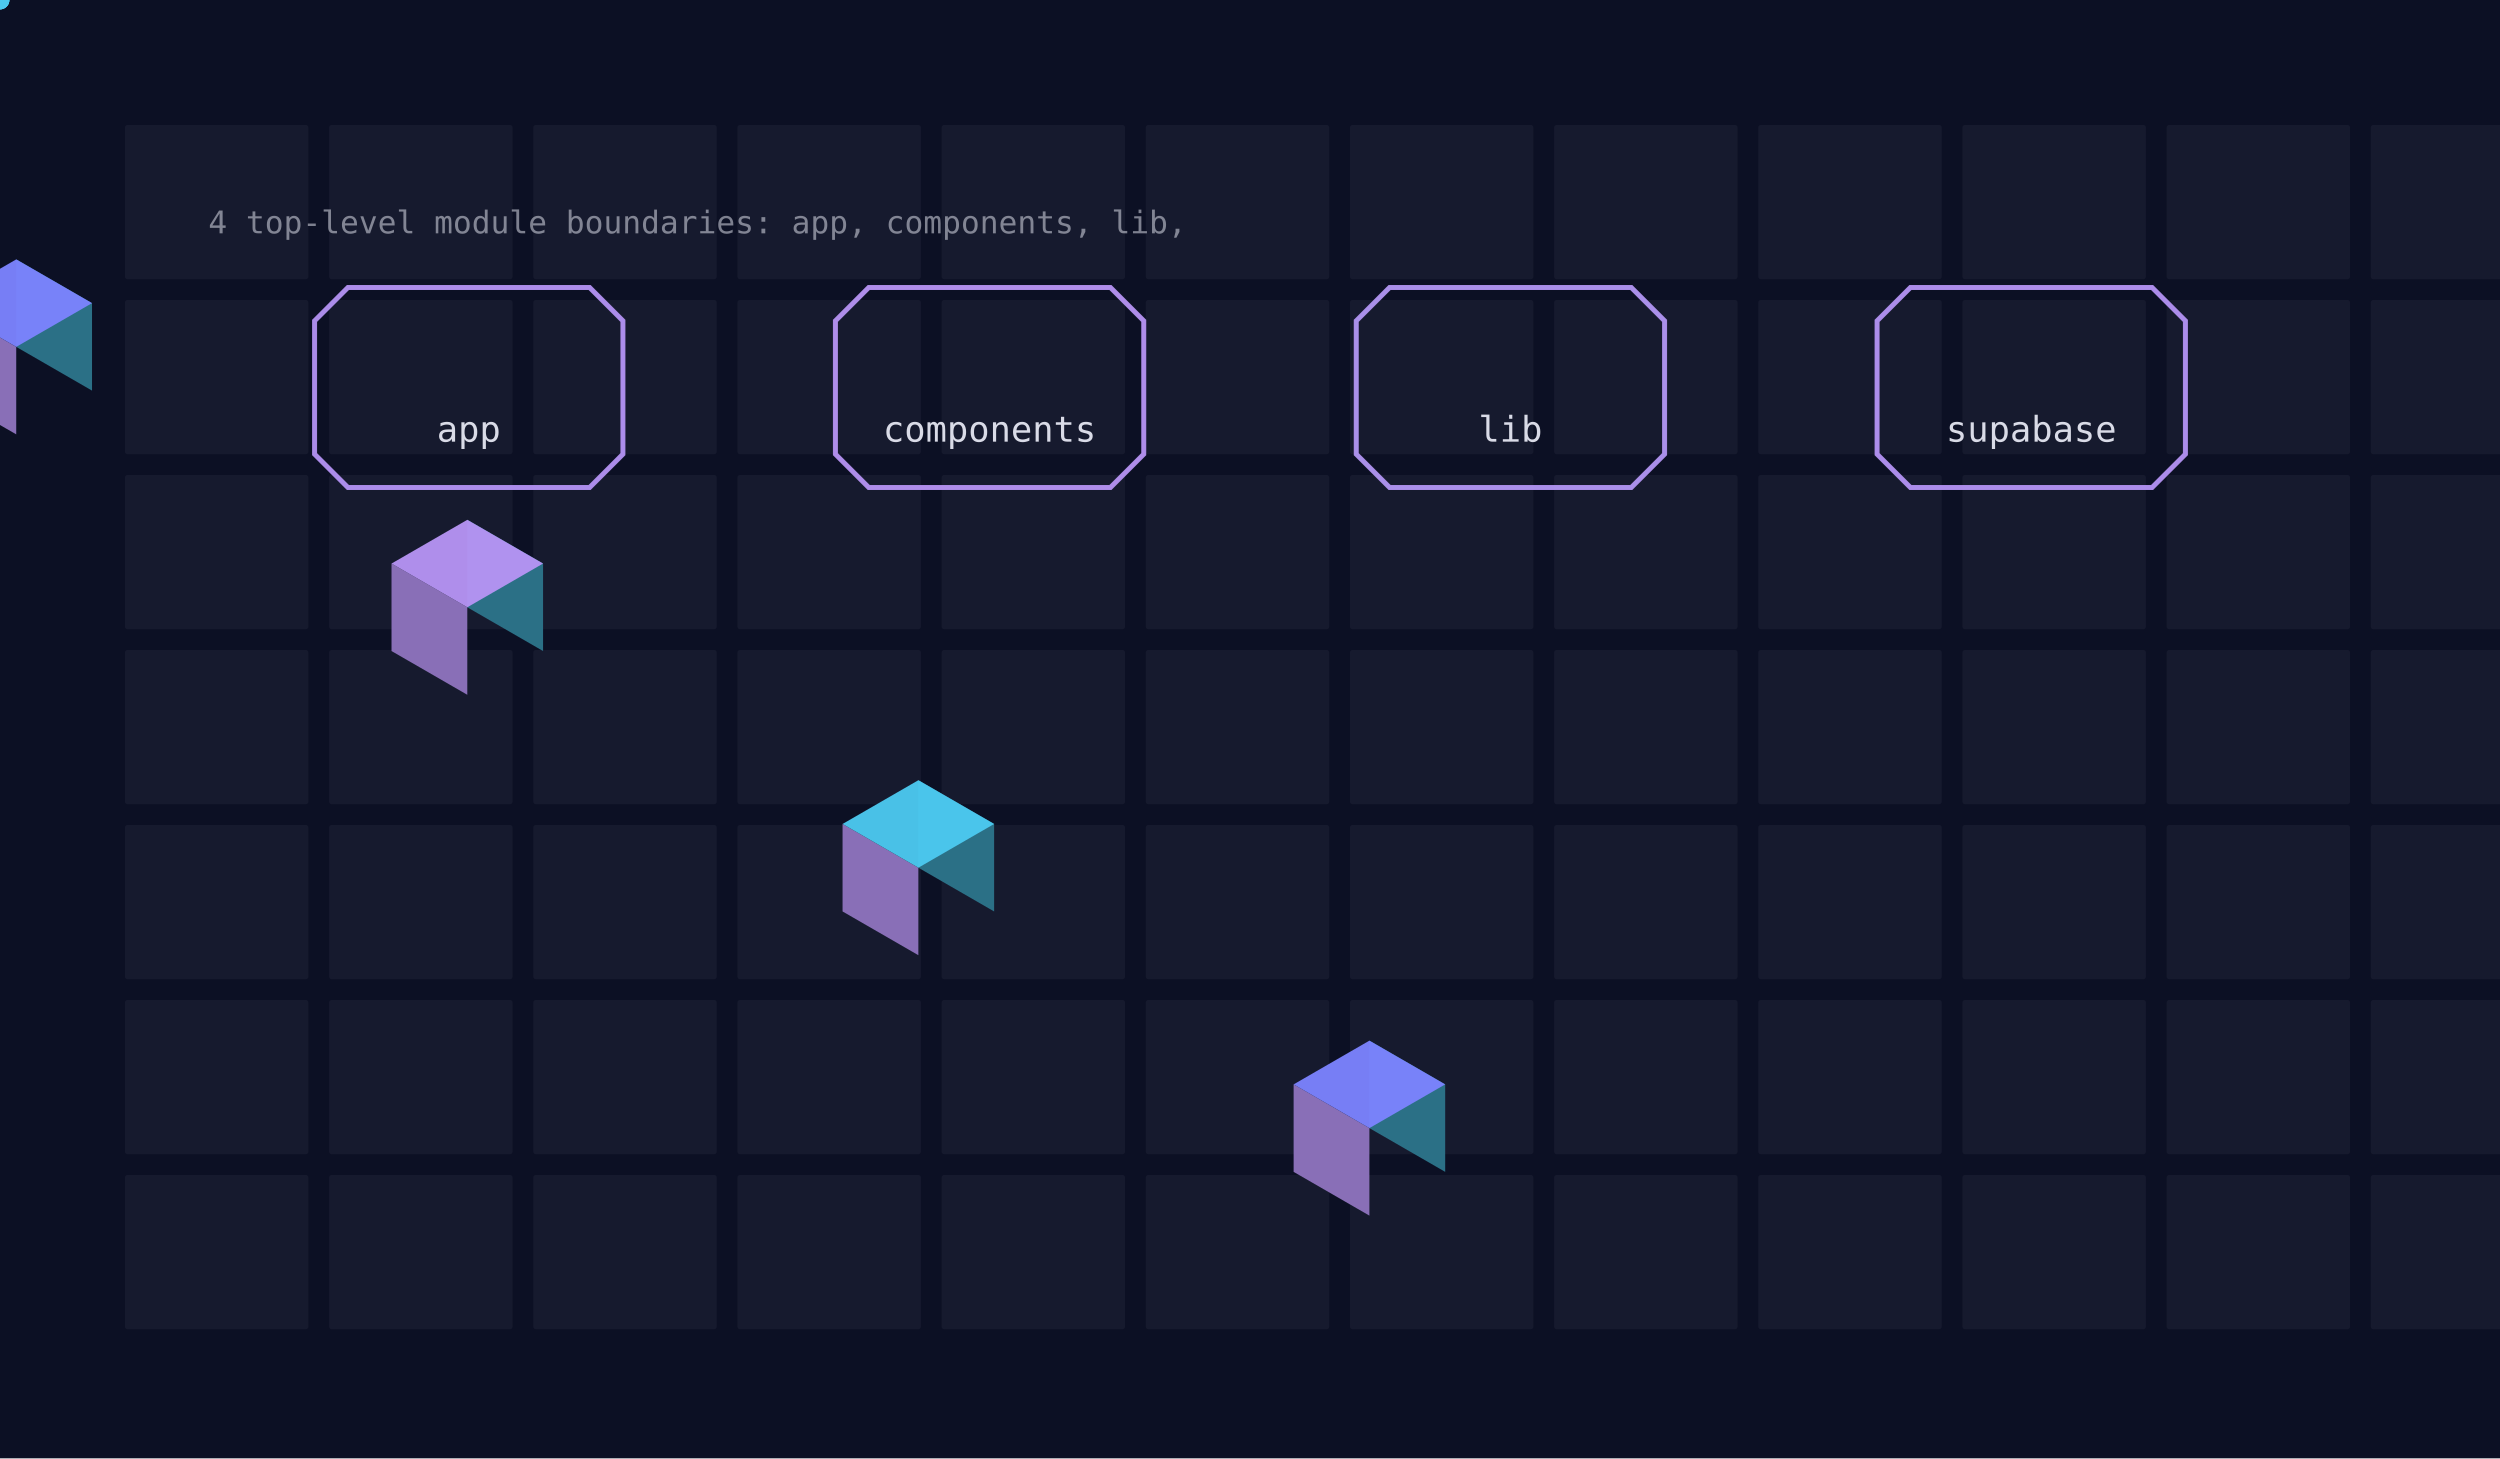
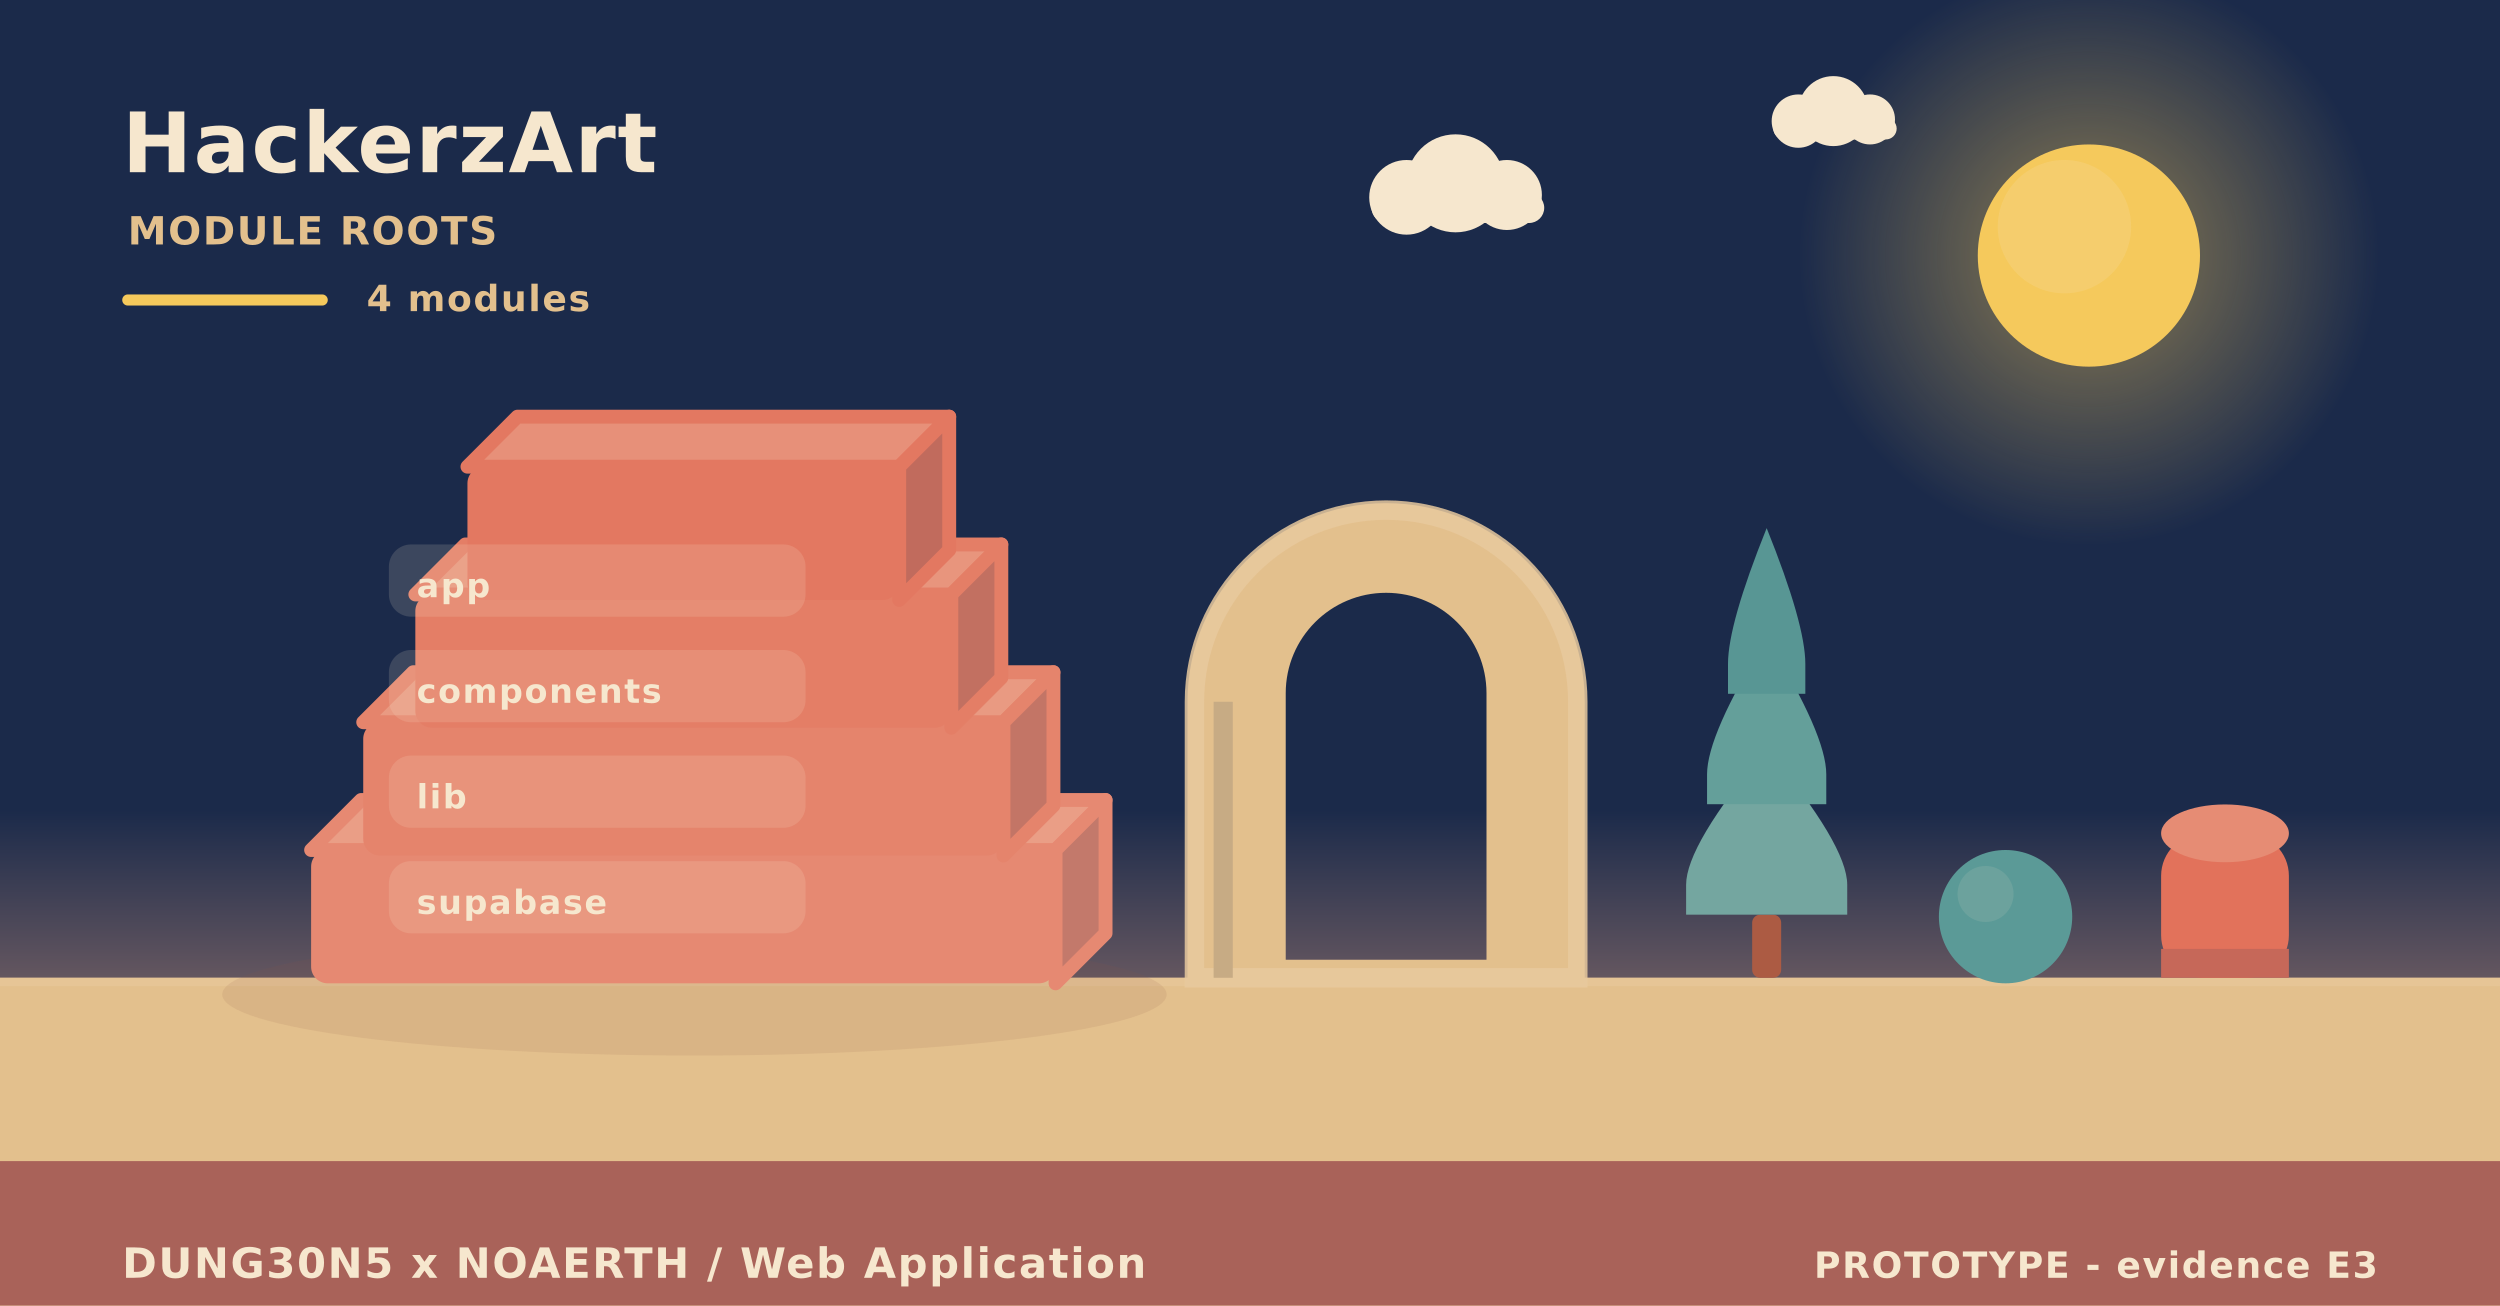
- <svg xmlns="http://www.w3.org/2000/svg" viewBox="0 0 1200 700" width="1200" height="700" role="img" aria-label="HackerzArt architecture">
-   <rect width="1200" height="700" fill="#0c1024" />
-   <defs>
-     <linearGradient id="ga" x1="0" y1="0" x2="1" y2="1">
-       <stop offset="0%" stop-color="#7c83ff" />
-       <stop offset="100%" stop-color="#b794f4" />
-     </linearGradient>
-   </defs>
-   <rect x="60.00" y="60.00" width="88.00" height="74.00" rx="1.20" fill="#eef0fb" opacity="0.05" />
-   <rect x="158.00" y="60.00" width="88.00" height="74.00" rx="1.20" fill="#eef0fb" opacity="0.05" />
-   <rect x="256.00" y="60.00" width="88.00" height="74.00" rx="1.20" fill="#eef0fb" opacity="0.05" />
-   <rect x="354.00" y="60.00" width="88.00" height="74.00" rx="1.20" fill="#eef0fb" opacity="0.05" />
-   <rect x="452.00" y="60.00" width="88.00" height="74.00" rx="1.20" fill="#eef0fb" opacity="0.05" />
-   <rect x="550.00" y="60.00" width="88.00" height="74.00" rx="1.20" fill="#eef0fb" opacity="0.05" />
-   <rect x="648.00" y="60.00" width="88.00" height="74.00" rx="1.20" fill="#eef0fb" opacity="0.05" />
-   <rect x="746.00" y="60.00" width="88.00" height="74.00" rx="1.20" fill="#eef0fb" opacity="0.05" />
-   <rect x="844.00" y="60.00" width="88.00" height="74.00" rx="1.20" fill="#eef0fb" opacity="0.05" />
-   <rect x="942.00" y="60.00" width="88.00" height="74.00" rx="1.20" fill="#eef0fb" opacity="0.05" />
-   <rect x="1040.00" y="60.00" width="88.00" height="74.00" rx="1.20" fill="#eef0fb" opacity="0.05" />
-   <rect x="1138.00" y="60.00" width="88.00" height="74.00" rx="1.20" fill="#eef0fb" opacity="0.05" />
-   <rect x="60.00" y="144.00" width="88.00" height="74.00" rx="1.20" fill="#eef0fb" opacity="0.05" />
-   <rect x="158.00" y="144.00" width="88.00" height="74.00" rx="1.20" fill="#eef0fb" opacity="0.05" />
-   <rect x="256.00" y="144.00" width="88.00" height="74.00" rx="1.20" fill="#eef0fb" opacity="0.05" />
-   <rect x="354.00" y="144.00" width="88.00" height="74.00" rx="1.20" fill="#eef0fb" opacity="0.05" />
-   <rect x="452.00" y="144.00" width="88.00" height="74.00" rx="1.20" fill="#eef0fb" opacity="0.05" />
-   <rect x="550.00" y="144.00" width="88.00" height="74.00" rx="1.20" fill="#eef0fb" opacity="0.05" />
-   <rect x="648.00" y="144.00" width="88.00" height="74.00" rx="1.20" fill="#eef0fb" opacity="0.05" />
-   <rect x="746.00" y="144.00" width="88.00" height="74.00" rx="1.20" fill="#eef0fb" opacity="0.05" />
-   <rect x="844.00" y="144.00" width="88.00" height="74.00" rx="1.20" fill="#eef0fb" opacity="0.05" />
-   <rect x="942.00" y="144.00" width="88.00" height="74.00" rx="1.20" fill="#eef0fb" opacity="0.05" />
-   <rect x="1040.00" y="144.00" width="88.00" height="74.00" rx="1.20" fill="#eef0fb" opacity="0.05" />
-   <rect x="1138.00" y="144.00" width="88.00" height="74.00" rx="1.20" fill="#eef0fb" opacity="0.05" />
-   <rect x="60.00" y="228.00" width="88.00" height="74.00" rx="1.20" fill="#eef0fb" opacity="0.05" />
-   <rect x="158.00" y="228.00" width="88.00" height="74.00" rx="1.20" fill="#eef0fb" opacity="0.05" />
-   <rect x="256.00" y="228.00" width="88.00" height="74.00" rx="1.20" fill="#eef0fb" opacity="0.05" />
-   <rect x="354.00" y="228.00" width="88.00" height="74.00" rx="1.20" fill="#eef0fb" opacity="0.05" />
-   <rect x="452.00" y="228.00" width="88.00" height="74.00" rx="1.20" fill="#eef0fb" opacity="0.05" />
-   <rect x="550.00" y="228.00" width="88.00" height="74.00" rx="1.20" fill="#eef0fb" opacity="0.05" />
-   <rect x="648.00" y="228.00" width="88.00" height="74.00" rx="1.20" fill="#eef0fb" opacity="0.05" />
-   <rect x="746.00" y="228.00" width="88.00" height="74.00" rx="1.20" fill="#eef0fb" opacity="0.05" />
-   <rect x="844.00" y="228.00" width="88.00" height="74.00" rx="1.20" fill="#eef0fb" opacity="0.05" />
-   <rect x="942.00" y="228.00" width="88.00" height="74.00" rx="1.20" fill="#eef0fb" opacity="0.05" />
-   <rect x="1040.00" y="228.00" width="88.00" height="74.00" rx="1.20" fill="#eef0fb" opacity="0.05" />
-   <rect x="1138.00" y="228.00" width="88.00" height="74.00" rx="1.20" fill="#eef0fb" opacity="0.05" />
-   <rect x="60.00" y="312.00" width="88.00" height="74.00" rx="1.20" fill="#eef0fb" opacity="0.05" />
-   <rect x="158.00" y="312.00" width="88.00" height="74.00" rx="1.20" fill="#eef0fb" opacity="0.05" />
-   <rect x="256.00" y="312.00" width="88.00" height="74.00" rx="1.20" fill="#eef0fb" opacity="0.05" />
-   <rect x="354.00" y="312.00" width="88.00" height="74.00" rx="1.20" fill="#eef0fb" opacity="0.05" />
-   <rect x="452.00" y="312.00" width="88.00" height="74.00" rx="1.20" fill="#eef0fb" opacity="0.05" />
-   <rect x="550.00" y="312.00" width="88.00" height="74.00" rx="1.20" fill="#eef0fb" opacity="0.05" />
-   <rect x="648.00" y="312.00" width="88.00" height="74.00" rx="1.20" fill="#eef0fb" opacity="0.05" />
-   <rect x="746.00" y="312.00" width="88.00" height="74.00" rx="1.20" fill="#eef0fb" opacity="0.05" />
-   <rect x="844.00" y="312.00" width="88.00" height="74.00" rx="1.20" fill="#eef0fb" opacity="0.05" />
-   <rect x="942.00" y="312.00" width="88.00" height="74.00" rx="1.20" fill="#eef0fb" opacity="0.05" />
-   <rect x="1040.00" y="312.00" width="88.00" height="74.00" rx="1.20" fill="#eef0fb" opacity="0.05" />
-   <rect x="1138.00" y="312.00" width="88.00" height="74.00" rx="1.20" fill="#eef0fb" opacity="0.05" />
-   <rect x="60.00" y="396.00" width="88.00" height="74.00" rx="1.20" fill="#eef0fb" opacity="0.05" />
-   <rect x="158.00" y="396.00" width="88.00" height="74.00" rx="1.20" fill="#eef0fb" opacity="0.05" />
-   <rect x="256.00" y="396.00" width="88.00" height="74.00" rx="1.20" fill="#eef0fb" opacity="0.05" />
-   <rect x="354.00" y="396.00" width="88.00" height="74.00" rx="1.20" fill="#eef0fb" opacity="0.05" />
-   <rect x="452.00" y="396.00" width="88.00" height="74.00" rx="1.20" fill="#eef0fb" opacity="0.05" />
-   <rect x="550.00" y="396.00" width="88.00" height="74.00" rx="1.20" fill="#eef0fb" opacity="0.05" />
-   <rect x="648.00" y="396.00" width="88.00" height="74.00" rx="1.20" fill="#eef0fb" opacity="0.05" />
-   <rect x="746.00" y="396.00" width="88.00" height="74.00" rx="1.20" fill="#eef0fb" opacity="0.05" />
-   <rect x="844.00" y="396.00" width="88.00" height="74.00" rx="1.20" fill="#eef0fb" opacity="0.05" />
-   <rect x="942.00" y="396.00" width="88.00" height="74.00" rx="1.20" fill="#eef0fb" opacity="0.05" />
-   <rect x="1040.00" y="396.00" width="88.00" height="74.00" rx="1.20" fill="#eef0fb" opacity="0.05" />
-   <rect x="1138.00" y="396.00" width="88.00" height="74.00" rx="1.20" fill="#eef0fb" opacity="0.05" />
-   <rect x="60.00" y="480.00" width="88.00" height="74.00" rx="1.20" fill="#eef0fb" opacity="0.05" />
-   <rect x="158.00" y="480.00" width="88.00" height="74.00" rx="1.20" fill="#eef0fb" opacity="0.05" />
-   <rect x="256.00" y="480.00" width="88.00" height="74.00" rx="1.20" fill="#eef0fb" opacity="0.05" />
-   <rect x="354.00" y="480.00" width="88.00" height="74.00" rx="1.20" fill="#eef0fb" opacity="0.05" />
-   <rect x="452.00" y="480.00" width="88.00" height="74.00" rx="1.20" fill="#eef0fb" opacity="0.05" />
-   <rect x="550.00" y="480.00" width="88.00" height="74.00" rx="1.20" fill="#eef0fb" opacity="0.05" />
-   <rect x="648.00" y="480.00" width="88.00" height="74.00" rx="1.20" fill="#eef0fb" opacity="0.05" />
-   <rect x="746.00" y="480.00" width="88.00" height="74.00" rx="1.20" fill="#eef0fb" opacity="0.05" />
-   <rect x="844.00" y="480.00" width="88.00" height="74.00" rx="1.20" fill="#eef0fb" opacity="0.05" />
-   <rect x="942.00" y="480.00" width="88.00" height="74.00" rx="1.20" fill="#eef0fb" opacity="0.05" />
-   <rect x="1040.00" y="480.00" width="88.00" height="74.00" rx="1.20" fill="#eef0fb" opacity="0.05" />
-   <rect x="1138.00" y="480.00" width="88.00" height="74.00" rx="1.20" fill="#eef0fb" opacity="0.05" />
-   <rect x="60.00" y="564.00" width="88.00" height="74.00" rx="1.20" fill="#eef0fb" opacity="0.05" />
-   <rect x="158.00" y="564.00" width="88.00" height="74.00" rx="1.20" fill="#eef0fb" opacity="0.05" />
-   <rect x="256.00" y="564.00" width="88.00" height="74.00" rx="1.20" fill="#eef0fb" opacity="0.05" />
-   <rect x="354.00" y="564.00" width="88.00" height="74.00" rx="1.20" fill="#eef0fb" opacity="0.05" />
-   <rect x="452.00" y="564.00" width="88.00" height="74.00" rx="1.20" fill="#eef0fb" opacity="0.05" />
-   <rect x="550.00" y="564.00" width="88.00" height="74.00" rx="1.20" fill="#eef0fb" opacity="0.05" />
-   <rect x="648.00" y="564.00" width="88.00" height="74.00" rx="1.20" fill="#eef0fb" opacity="0.05" />
-   <rect x="746.00" y="564.00" width="88.00" height="74.00" rx="1.20" fill="#eef0fb" opacity="0.05" />
-   <rect x="844.00" y="564.00" width="88.00" height="74.00" rx="1.20" fill="#eef0fb" opacity="0.05" />
-   <rect x="942.00" y="564.00" width="88.00" height="74.00" rx="1.20" fill="#eef0fb" opacity="0.05" />
-   <rect x="1040.00" y="564.00" width="88.00" height="74.00" rx="1.20" fill="#eef0fb" opacity="0.05" />
-   <rect x="1138.00" y="564.00" width="88.00" height="74.00" rx="1.20" fill="#eef0fb" opacity="0.05" />
-   <path d="M167.00,138.00 H283.00 L299.00,154.00 V218.00 L283.00,234.00 H167.00 L151.00,218.00 V154.00 Z" fill="none" stroke="rgba(124,131,255,0.550)" stroke-width="1.80" opacity="0.90" />
-   <polygon points="7.79,166.50 44.17,187.50 44.17,145.50 7.79,124.50" fill="#2c758b" opacity="0.95" />
-   <polygon points="-28.58,187.50 7.79,208.50 7.79,166.50 -28.58,145.50" fill="#8f73be" opacity="0.95" />
-   <polygon points="7.79,124.50 44.17,145.50 7.79,166.50 -28.58,145.50" fill="#7c83ff" opacity="0.95" />
-   <text x="225" y="212" font-family="ui-monospace,Menlo,monospace" font-size="17" fill="rgba(238,240,251,0.900)" text-anchor="middle">app</text>
+ <svg xmlns="http://www.w3.org/2000/svg" width="900" height="470" viewBox="0 0 900 470" role="img" aria-label="HackerzArt - how it is built">
+   <linearGradient id="skya" x1="0" y1="0" x2="0" y2="1">
+     <stop offset="0" stop-color="#1b2a4a" />
+     <stop offset="0.62" stop-color="#1b2a4a" />
+     <stop offset="1" stop-color="#f3ad8a" />
+   </linearGradient>
+   <rect width="900" height="470" fill="url(#skya)" />
+   <radialGradient id="suna">
+     <stop offset="0.35" stop-color="#f5c95c" stop-opacity="0.34" />
+     <stop offset="1" stop-color="#f5c95c" stop-opacity="0" />
+   </radialGradient>
+   <circle cx="752" cy="92" r="104" fill="url(#suna)" />
+   <circle cx="752" cy="92" r="40" fill="#f5c95c" />
+   <circle cx="743.2" cy="81.6" r="24" fill="#f5d27e" opacity="0.5" />
  <g>
-     <path d="M167.00,138.00 H283.00 L299.00,154.00 V218.00 L283.00,234.00 H167.00 L151.00,218.00 V154.00 Z" fill="none" stroke="#b794f4" stroke-width="2.40" opacity="0.90" />
-     <animate attributeName="opacity" values="0.25;1.0;0.25" dur="18.0s" begin="0.0s" repeatCount="indefinite" />
+     <circle cx="524" cy="66" r="17.64" fill="#f6e7ce" />
+     <circle cx="506.36" cy="71.04" r="13.44" fill="#f6e7ce" />
+     <circle cx="542.48" cy="70.2" r="12.6" fill="#f6e7ce" />
+     <rect x="493.76" y="69.36" width="62.16" height="10.92" rx="5.46" fill="#f6e7ce" />
+     <animateTransform attributeName="transform" type="translate" values="0 0;24 0;0 0" dur="36s" begin="0s" repeatCount="indefinite" />
  </g>
-   <g opacity="0.9">
-     <circle cx="0.00" cy="0.00" r="4.50" fill="#4cc9f0" opacity="1.00" />
-     <animateTransform attributeName="transform" type="translate" values="225.00,184.00 475.00,184.00" dur="6.0s" begin="0.0s" repeatCount="indefinite" />
-     <animateTransform attributeName="transform" type="translate" values="475.00,184.00 225.00,184.00" dur="6.0s" begin="3.0s" repeatCount="indefinite" />
+   <g>
+     <circle cx="660" cy="40" r="12.6" fill="#f6e7ce" />
+     <circle cx="647.4" cy="43.6" r="9.6" fill="#f6e7ce" />
+     <circle cx="673.2" cy="43" r="9" fill="#f6e7ce" />
+     <rect x="638.4" y="42.4" width="44.4" height="7.8" rx="3.9" fill="#f6e7ce" />
+     <animateTransform attributeName="transform" type="translate" values="0 0;-18 0;0 0" dur="46s" begin="3s" repeatCount="indefinite" />
  </g>
-   <path d="M417.00,138.00 H533.00 L549.00,154.00 V218.00 L533.00,234.00 H417.00 L401.00,218.00 V154.00 Z" fill="none" stroke="rgba(183,148,244,0.550)" stroke-width="1.80" opacity="0.90" />
-   <polygon points="224.30,291.50 260.67,312.50 260.67,270.50 224.30,249.50" fill="#2c758b" opacity="0.95" />
-   <polygon points="187.93,312.50 224.30,333.50 224.30,291.50 187.93,270.50" fill="#8f73be" opacity="0.95" />
-   <polygon points="224.30,249.50 260.67,270.50 224.30,291.50 187.93,270.50" fill="#b794f4" opacity="0.95" />
-   <text x="475" y="212" font-family="ui-monospace,Menlo,monospace" font-size="17" fill="rgba(238,240,251,0.900)" text-anchor="middle">components</text>
+   <rect x="0" y="352" width="900" height="118" fill="#e3c08d" />
+   <rect x="0" y="352" width="900" height="3" fill="#e6c596" />
+   <text x="44" y="62" font-family="Verdana,DejaVu Sans,sans-serif" font-size="30" font-weight="700" letter-spacing="0.6" fill="#f6e7ce" text-anchor="start">HackerzArt</text>
+   <text x="46" y="88" font-family="Verdana,DejaVu Sans,sans-serif" font-size="14" font-weight="700" letter-spacing="0.6" fill="#e3c08d" text-anchor="start">MODULE ROOTS</text>
+   <rect x="44" y="106" width="74" height="4" rx="2" fill="#f5c95c" />
+   <text x="132" y="112" font-family="Verdana,DejaVu Sans,sans-serif" font-size="13" font-weight="700" letter-spacing="0.6" fill="#e3c08d" text-anchor="start">4 modules</text>
+   <ellipse cx="250" cy="358" rx="170" ry="22" fill="rgba(138,90,68,0.11)" />
+   <path d="M112,306 L380,306 L398,288 L130,288 Z" fill="#ea9e86" stroke="#e68972" stroke-width="5" stroke-linejoin="round" />
+   <path d="M380,306 L398,288 L398,336 L380,354 Z" fill="#c3796b" stroke="#e68972" stroke-width="5" stroke-linejoin="round" />
+   <rect x="112" y="306" width="268" height="48" rx="6" fill="#e68972" />
+   <path d="M130.76,260 L361.24,260 L379.24,242 L148.76,242 Z" fill="#e99a82" stroke="#e5846c" stroke-width="5" stroke-linejoin="round" />
+   <path d="M361.24,260 L379.24,242 L379.24,290 L361.24,308 Z" fill="#c37566" stroke="#e5846c" stroke-width="5" stroke-linejoin="round" />
+   <rect x="130.76" y="260" width="230.48" height="48" rx="6" fill="#e5846c" />
+   <path d="M149.52,214 L342.48,214 L360.48,196 L167.52,196 Z" fill="#e8957d" stroke="#e47e66" stroke-width="5" stroke-linejoin="round" />
+   <path d="M342.48,214 L360.48,196 L360.48,244 L342.48,262 Z" fill="#c27061" stroke="#e47e66" stroke-width="5" stroke-linejoin="round" />
+   <rect x="149.52" y="214" width="192.96" height="48" rx="6" fill="#e47e66" />
+   <path d="M168.28,168 L323.72,168 L341.72,150 L186.28,150 Z" fill="#e79079" stroke="#e37861" stroke-width="5" stroke-linejoin="round" />
+   <path d="M323.72,168 L341.72,150 L341.72,198 L323.72,216 Z" fill="#c16b5d" stroke="#e37861" stroke-width="5" stroke-linejoin="round" />
+   <rect x="168.28" y="168" width="155.44" height="48" rx="6" fill="#e37861" />
+   <rect x="140" y="196" width="150" height="26" rx="8" fill="rgba(246,231,206,0.16)" opacity="0.94" />
  <g>
-     <path d="M417.00,138.00 H533.00 L549.00,154.00 V218.00 L533.00,234.00 H417.00 L401.00,218.00 V154.00 Z" fill="none" stroke="#b794f4" stroke-width="2.40" opacity="0.90" />
-     <animate attributeName="opacity" values="0.25;1.0;0.25" dur="18.0s" begin="0.45s" repeatCount="indefinite" />
+     <text x="150" y="215" font-family="Verdana,DejaVu Sans,sans-serif" font-size="12" font-weight="700" letter-spacing="0.6" fill="#f6e7ce" text-anchor="start">app</text>
+     <animateTransform attributeName="transform" type="translate" values="0 10;0 0" dur="0.7s" begin="0.3s" fill="freeze" />
  </g>
-   <g opacity="0.9">
-     <circle cx="0.00" cy="0.00" r="4.50" fill="#4cc9f0" opacity="1.00" />
-     <animateTransform attributeName="transform" type="translate" values="475.00,184.00 725.00,184.00" dur="6.0s" begin="0.3s" repeatCount="indefinite" />
-     <animateTransform attributeName="transform" type="translate" values="725.00,184.00 475.00,184.00" dur="6.0s" begin="3.3s" repeatCount="indefinite" />
+   <rect x="140" y="234" width="150" height="26" rx="8" fill="rgba(246,231,206,0.16)" opacity="0.94" />
+   <g>
+     <text x="150" y="253" font-family="Verdana,DejaVu Sans,sans-serif" font-size="12" font-weight="700" letter-spacing="0.6" fill="#f6e7ce" text-anchor="start">components</text>
+     <animateTransform attributeName="transform" type="translate" values="0 10;0 0" dur="0.7s" begin="0.5s" fill="freeze" />
  </g>
-   <path d="M667.00,138.00 H783.00 L799.00,154.00 V218.00 L783.00,234.00 H667.00 L651.00,218.00 V154.00 Z" fill="none" stroke="rgba(76,201,240,0.550)" stroke-width="1.80" opacity="0.90" />
-   <polygon points="440.81,416.50 477.18,437.50 477.18,395.50 440.81,374.50" fill="#2c758b" opacity="0.95" />
-   <polygon points="404.43,437.50 440.81,458.50 440.81,416.50 404.43,395.50" fill="#8f73be" opacity="0.95" />
-   <polygon points="440.81,374.50 477.18,395.50 440.81,416.50 404.43,395.50" fill="#4cc9f0" opacity="0.95" />
-   <text x="725" y="212" font-family="ui-monospace,Menlo,monospace" font-size="17" fill="rgba(238,240,251,0.900)" text-anchor="middle">lib</text>
+   <rect x="140" y="272" width="150" height="26" rx="8" fill="rgba(246,231,206,0.16)" opacity="0.94" />
  <g>
-     <path d="M667.00,138.00 H783.00 L799.00,154.00 V218.00 L783.00,234.00 H667.00 L651.00,218.00 V154.00 Z" fill="none" stroke="#b794f4" stroke-width="2.40" opacity="0.90" />
-     <animate attributeName="opacity" values="0.25;1.0;0.25" dur="18.0s" begin="0.9s" repeatCount="indefinite" />
+     <text x="150" y="291" font-family="Verdana,DejaVu Sans,sans-serif" font-size="12" font-weight="700" letter-spacing="0.6" fill="#f6e7ce" text-anchor="start">lib</text>
+     <animateTransform attributeName="transform" type="translate" values="0 10;0 0" dur="0.7s" begin="0.7s" fill="freeze" />
  </g>
-   <g opacity="0.9">
-     <circle cx="0.00" cy="0.00" r="4.50" fill="#4cc9f0" opacity="1.00" />
-     <animateTransform attributeName="transform" type="translate" values="725.00,184.00 975.00,184.00" dur="6.0s" begin="0.6s" repeatCount="indefinite" />
-     <animateTransform attributeName="transform" type="translate" values="975.00,184.00 725.00,184.00" dur="6.0s" begin="3.6s" repeatCount="indefinite" />
+   <rect x="140" y="310" width="150" height="26" rx="8" fill="rgba(246,231,206,0.16)" opacity="0.94" />
+   <g>
+     <text x="150" y="329" font-family="Verdana,DejaVu Sans,sans-serif" font-size="12" font-weight="700" letter-spacing="0.6" fill="#f6e7ce" text-anchor="start">supabase</text>
+     <animateTransform attributeName="transform" type="translate" values="0 10;0 0" dur="0.7s" begin="0.9s" fill="freeze" />
  </g>
-   <path d="M917.00,138.00 H1033.00 L1049.00,154.00 V218.00 L1033.00,234.00 H917.00 L901.00,218.00 V154.00 Z" fill="none" stroke="rgba(124,131,255,0.550)" stroke-width="1.80" opacity="0.90" />
-   <polygon points="657.31,541.50 693.69,562.50 693.69,520.50 657.31,499.50" fill="#2c758b" opacity="0.95" />
-   <polygon points="620.94,562.50 657.31,583.50 657.31,541.50 620.94,520.50" fill="#8f73be" opacity="0.95" />
-   <polygon points="657.31,499.50 693.69,520.50 657.31,541.50 620.94,520.50" fill="#7c83ff" opacity="0.95" />
-   <text x="975" y="212" font-family="ui-monospace,Menlo,monospace" font-size="17" fill="rgba(238,240,251,0.900)" text-anchor="middle">supabase</text>
-   <g>
-     <path d="M917.00,138.00 H1033.00 L1049.00,154.00 V218.00 L1033.00,234.00 H917.00 L901.00,218.00 V154.00 Z" fill="none" stroke="#b794f4" stroke-width="2.40" opacity="0.90" />
-     <animate attributeName="opacity" values="0.25;1.0;0.25" dur="18.0s" begin="1.35s" repeatCount="indefinite" />
-   </g>
-   <g opacity="0.9">
-     <circle cx="0.00" cy="0.00" r="4.50" fill="#4cc9f0" opacity="1.00" />
-     <animateTransform attributeName="transform" type="translate" values="975.00,184.00 975.00,184.00" dur="6.0s" begin="0.9s" repeatCount="indefinite" />
-     <animateTransform attributeName="transform" type="translate" values="975.00,184.00 975.00,184.00" dur="6.0s" begin="3.9s" repeatCount="indefinite" />
-   </g>
-   <text x="100" y="112" font-family="ui-monospace,Menlo,monospace" font-size="15" fill="rgba(238,240,251,0.500)">4 top-level module boundaries: app, components, lib,</text>
+   <path d="M430,352 L430,252.64 A69,69 0 0 1 568,252.64 L568,352 Z M460.36,348 L460.36,249.55 A38.64,38.64 0 0 1 537.64,249.55 L537.64,348 Z" fill="#e3c08d" fill-rule="evenodd" stroke="#e3c08d" stroke-width="5" stroke-linejoin="round" />
+   <path d="M430,352 L430,252.64 A69,69 0 0 1 568,252.64 L568,352 Z" fill="none" stroke="#e8c99d" stroke-width="7" stroke-linecap="round" opacity="0.85" />
+   <rect x="436.9" y="252.64" width="6.9" height="99.36" fill="#c7ab84" />
+   <rect x="630.78" y="329.28" width="10.44" height="22.72" rx="2.9" fill="#ac5b43" />
+   <path d="M636,269.64 Q607,304.23 607,318.54 Q607,329.28 607,329.28 L665,329.28 Q665,329.28 665,318.54 Q665,304.23 636,269.64 Z" fill="#74a6a0" />
+   <path d="M636,229.88 Q614.54,264.47 614.54,278.78 Q614.54,289.52 614.54,289.52 L657.46,289.52 Q657.46,289.52 657.46,278.78 Q657.46,264.47 636,229.88 Z" fill="#649f9a" />
+   <path d="M636,190.12 Q622.08,224.71 622.08,239.02 Q622.08,249.76 622.08,249.76 L649.92,249.76 Q649.92,249.76 649.92,239.02 Q649.92,224.71 636,190.12 Z" fill="#589694" />
+   <circle cx="722" cy="330" r="24" fill="#5b9a97" />
+   <circle cx="714.8" cy="321.84" r="10.08" fill="#7aa9a2" opacity="0.55" />
+   <rect x="778" y="300" width="46" height="52" rx="15.33" fill="#e2725b" />
+   <ellipse cx="801" cy="300" rx="23" ry="10.4" fill="#e68c74" />
+   <rect x="778" y="341.6" width="46" height="10.4" fill="#c66859" />
+   <rect x="0" y="418" width="900" height="52" rx="0" fill="#a65c56" opacity="0.94" />
+   <text x="44" y="460" font-family="Verdana,DejaVu Sans,sans-serif" font-size="15" font-weight="700" letter-spacing="0.6" fill="#f6e7ce" text-anchor="start">DUNG30N5 x NOAERTH  /  Web Application</text>
+   <text x="856" y="460" font-family="Verdana,DejaVu Sans,sans-serif" font-size="13" font-weight="700" letter-spacing="0.6" fill="#f6e7ce" text-anchor="end">PROTOTYPE  -  evidence E3</text>
</svg>
